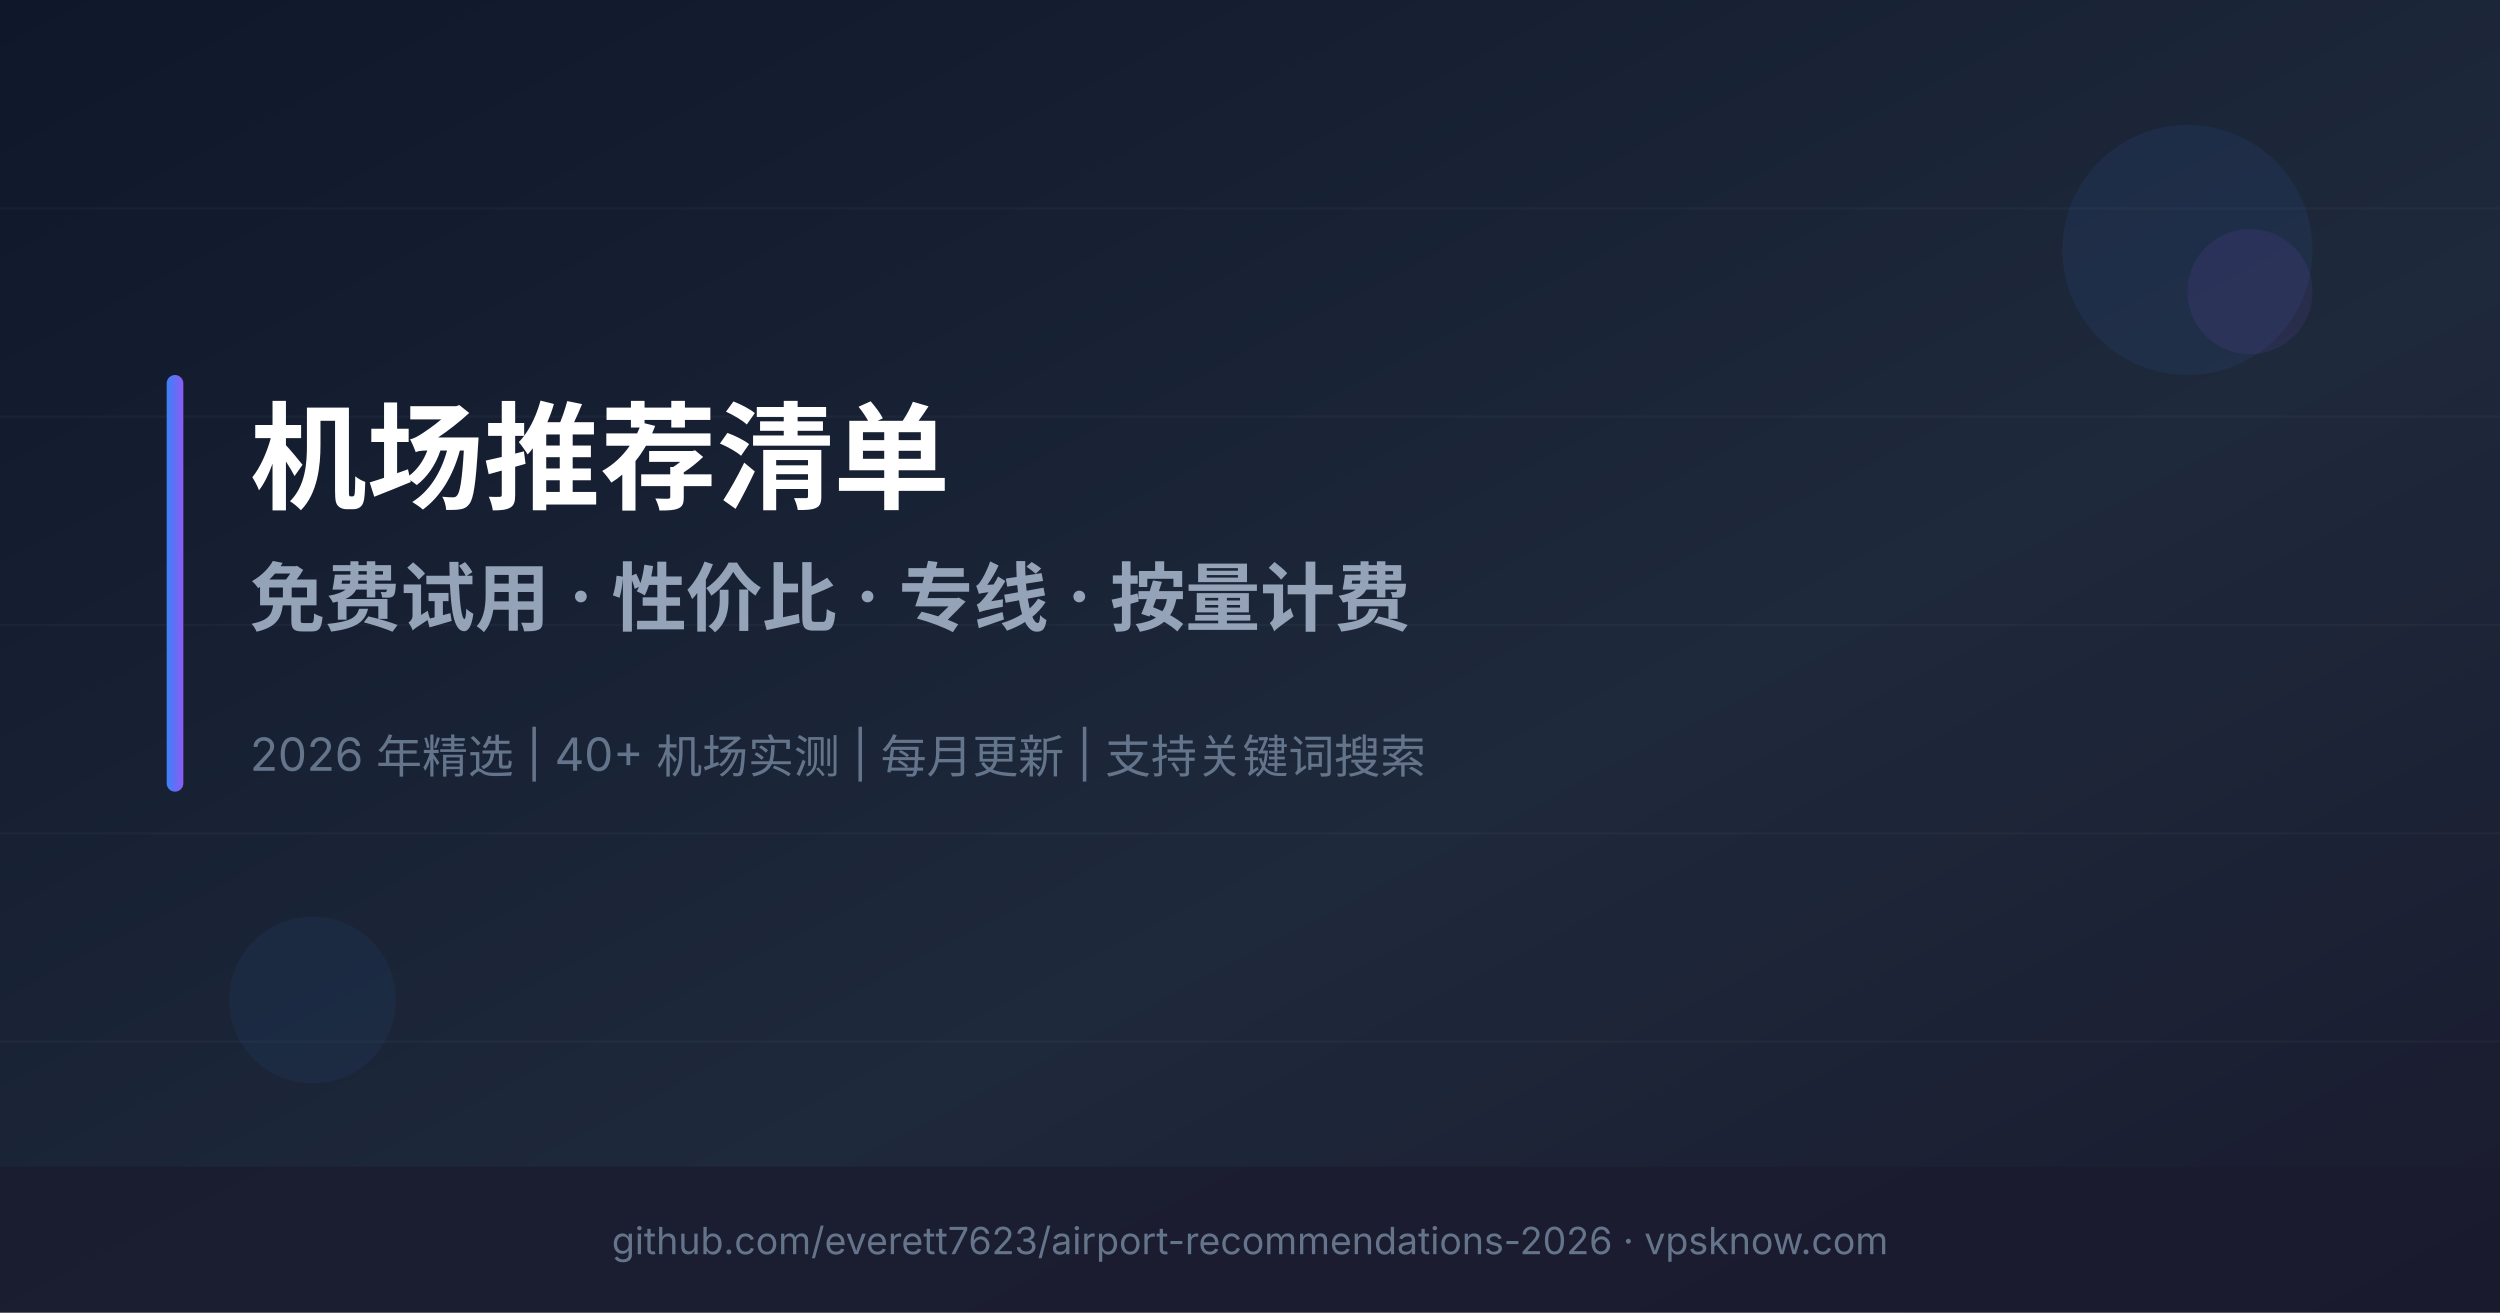
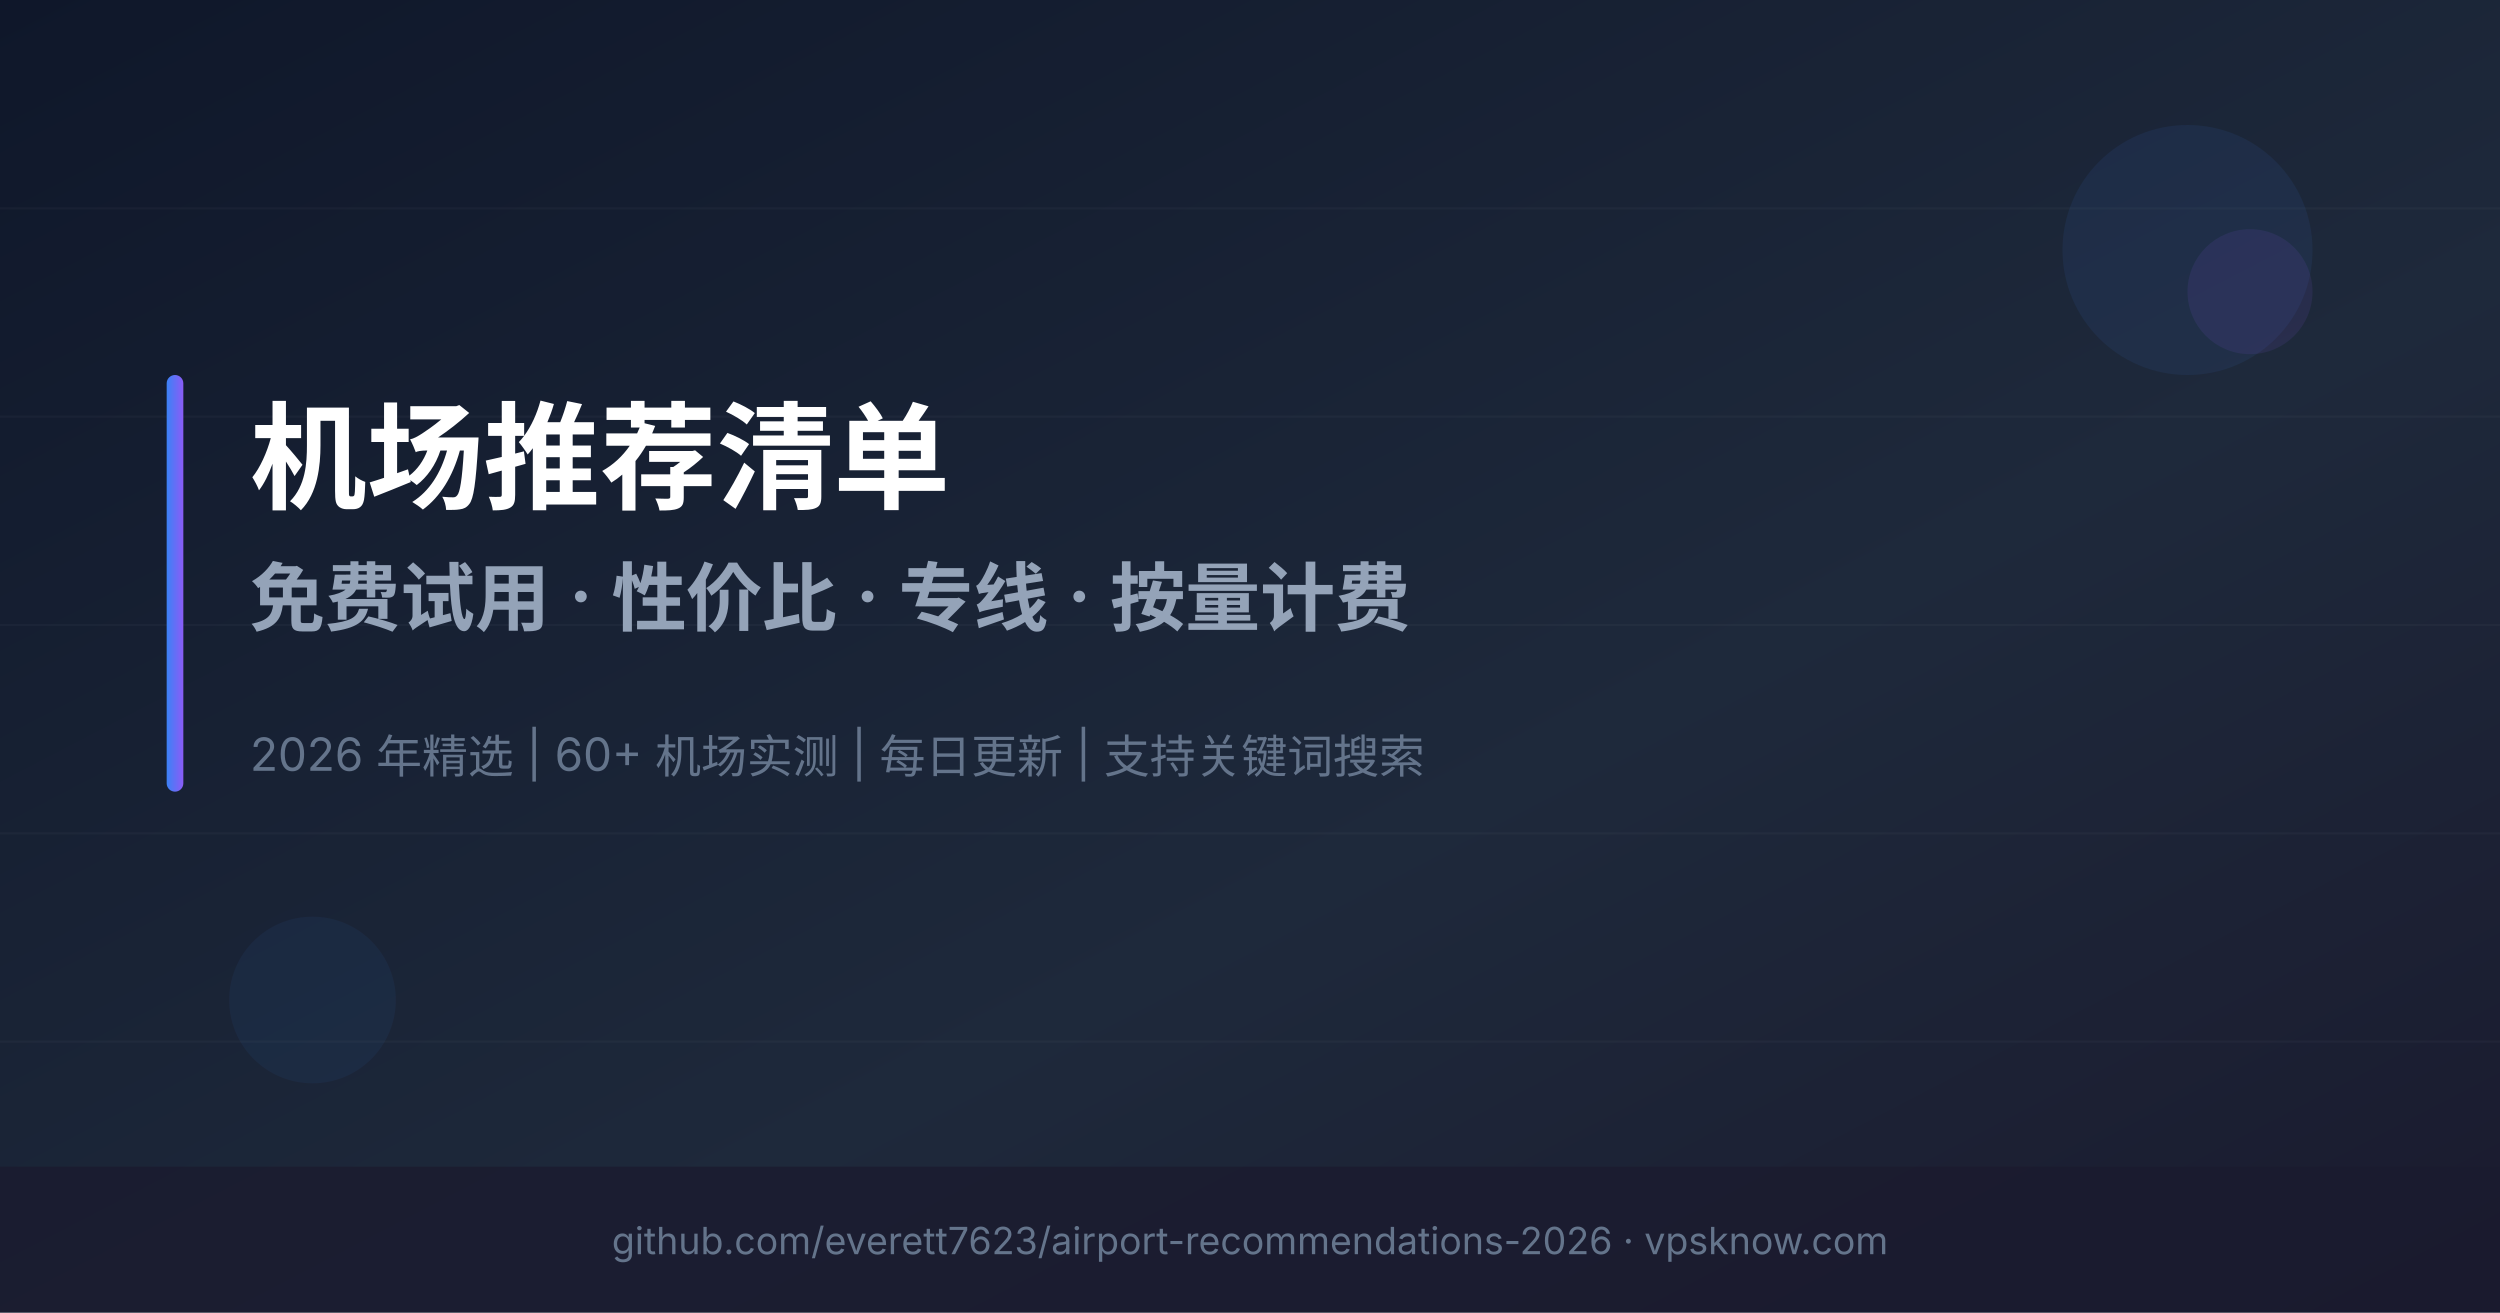
<svg xmlns="http://www.w3.org/2000/svg" width="1200" height="630" viewBox="0 0 1200 630">
  <defs>
    <linearGradient id="bg" x1="0%" y1="0%" x2="100%" y2="100%">
      <stop offset="0%" style="stop-color:#0f172a" />
      <stop offset="60%" style="stop-color:#1e293b" />
      <stop offset="100%" style="stop-color:#1a1a2e" />
    </linearGradient>
    <linearGradient id="accent" x1="0%" y1="0%" x2="100%" y2="0%">
      <stop offset="0%" style="stop-color:#3b82f6" />
      <stop offset="100%" style="stop-color:#8b5cf6" />
    </linearGradient>
  </defs>
  <rect width="1200" height="630" fill="url(#bg)" />
  <g opacity="0.03" stroke="white" stroke-width="1">
    <line x1="0" y1="100" x2="1200" y2="100" />
    <line x1="0" y1="200" x2="1200" y2="200" />
    <line x1="0" y1="300" x2="1200" y2="300" />
    <line x1="0" y1="400" x2="1200" y2="400" />
    <line x1="0" y1="500" x2="1200" y2="500" />
  </g>
  <rect x="80" y="180" width="8" height="200" rx="4" fill="url(#accent)" />
  <text x="120" y="240" font-family="system-ui,-apple-system,sans-serif" font-size="56" font-weight="800" fill="white">
    机场推荐清单
  </text>
  <text x="120" y="300" font-family="system-ui,-apple-system,sans-serif" font-size="36" font-weight="600" fill="#94a3b8">
    免费试用 · 性价比 · 专线 · 按量计费
  </text>
  <text x="120" y="370" font-family="system-ui,-apple-system,sans-serif" font-size="22" fill="#64748b">
-     2026 年精选 | 40+ 机场实测 | 每月更新 | 支持关键词搜索
+     2026 年精选 | 60+ 机场实测 | 每日更新 | 支持关键词搜索
  </text>
  <rect x="0" y="560" width="1200" height="70" fill="#1a1a2e" opacity="0.8" />
  <text x="600" y="602" font-family="system-ui,-apple-system,sans-serif" font-size="18" fill="#64748b" text-anchor="middle">
    github.com/everett7623/airport-recommendations-2026  ·  vpsknow.com
  </text>
  <circle cx="1050" cy="120" r="60" fill="#3b82f6" opacity="0.08" />
  <circle cx="1080" cy="140" r="30" fill="#8b5cf6" opacity="0.1" />
  <circle cx="150" cy="480" r="40" fill="#3b82f6" opacity="0.06" />
</svg>
